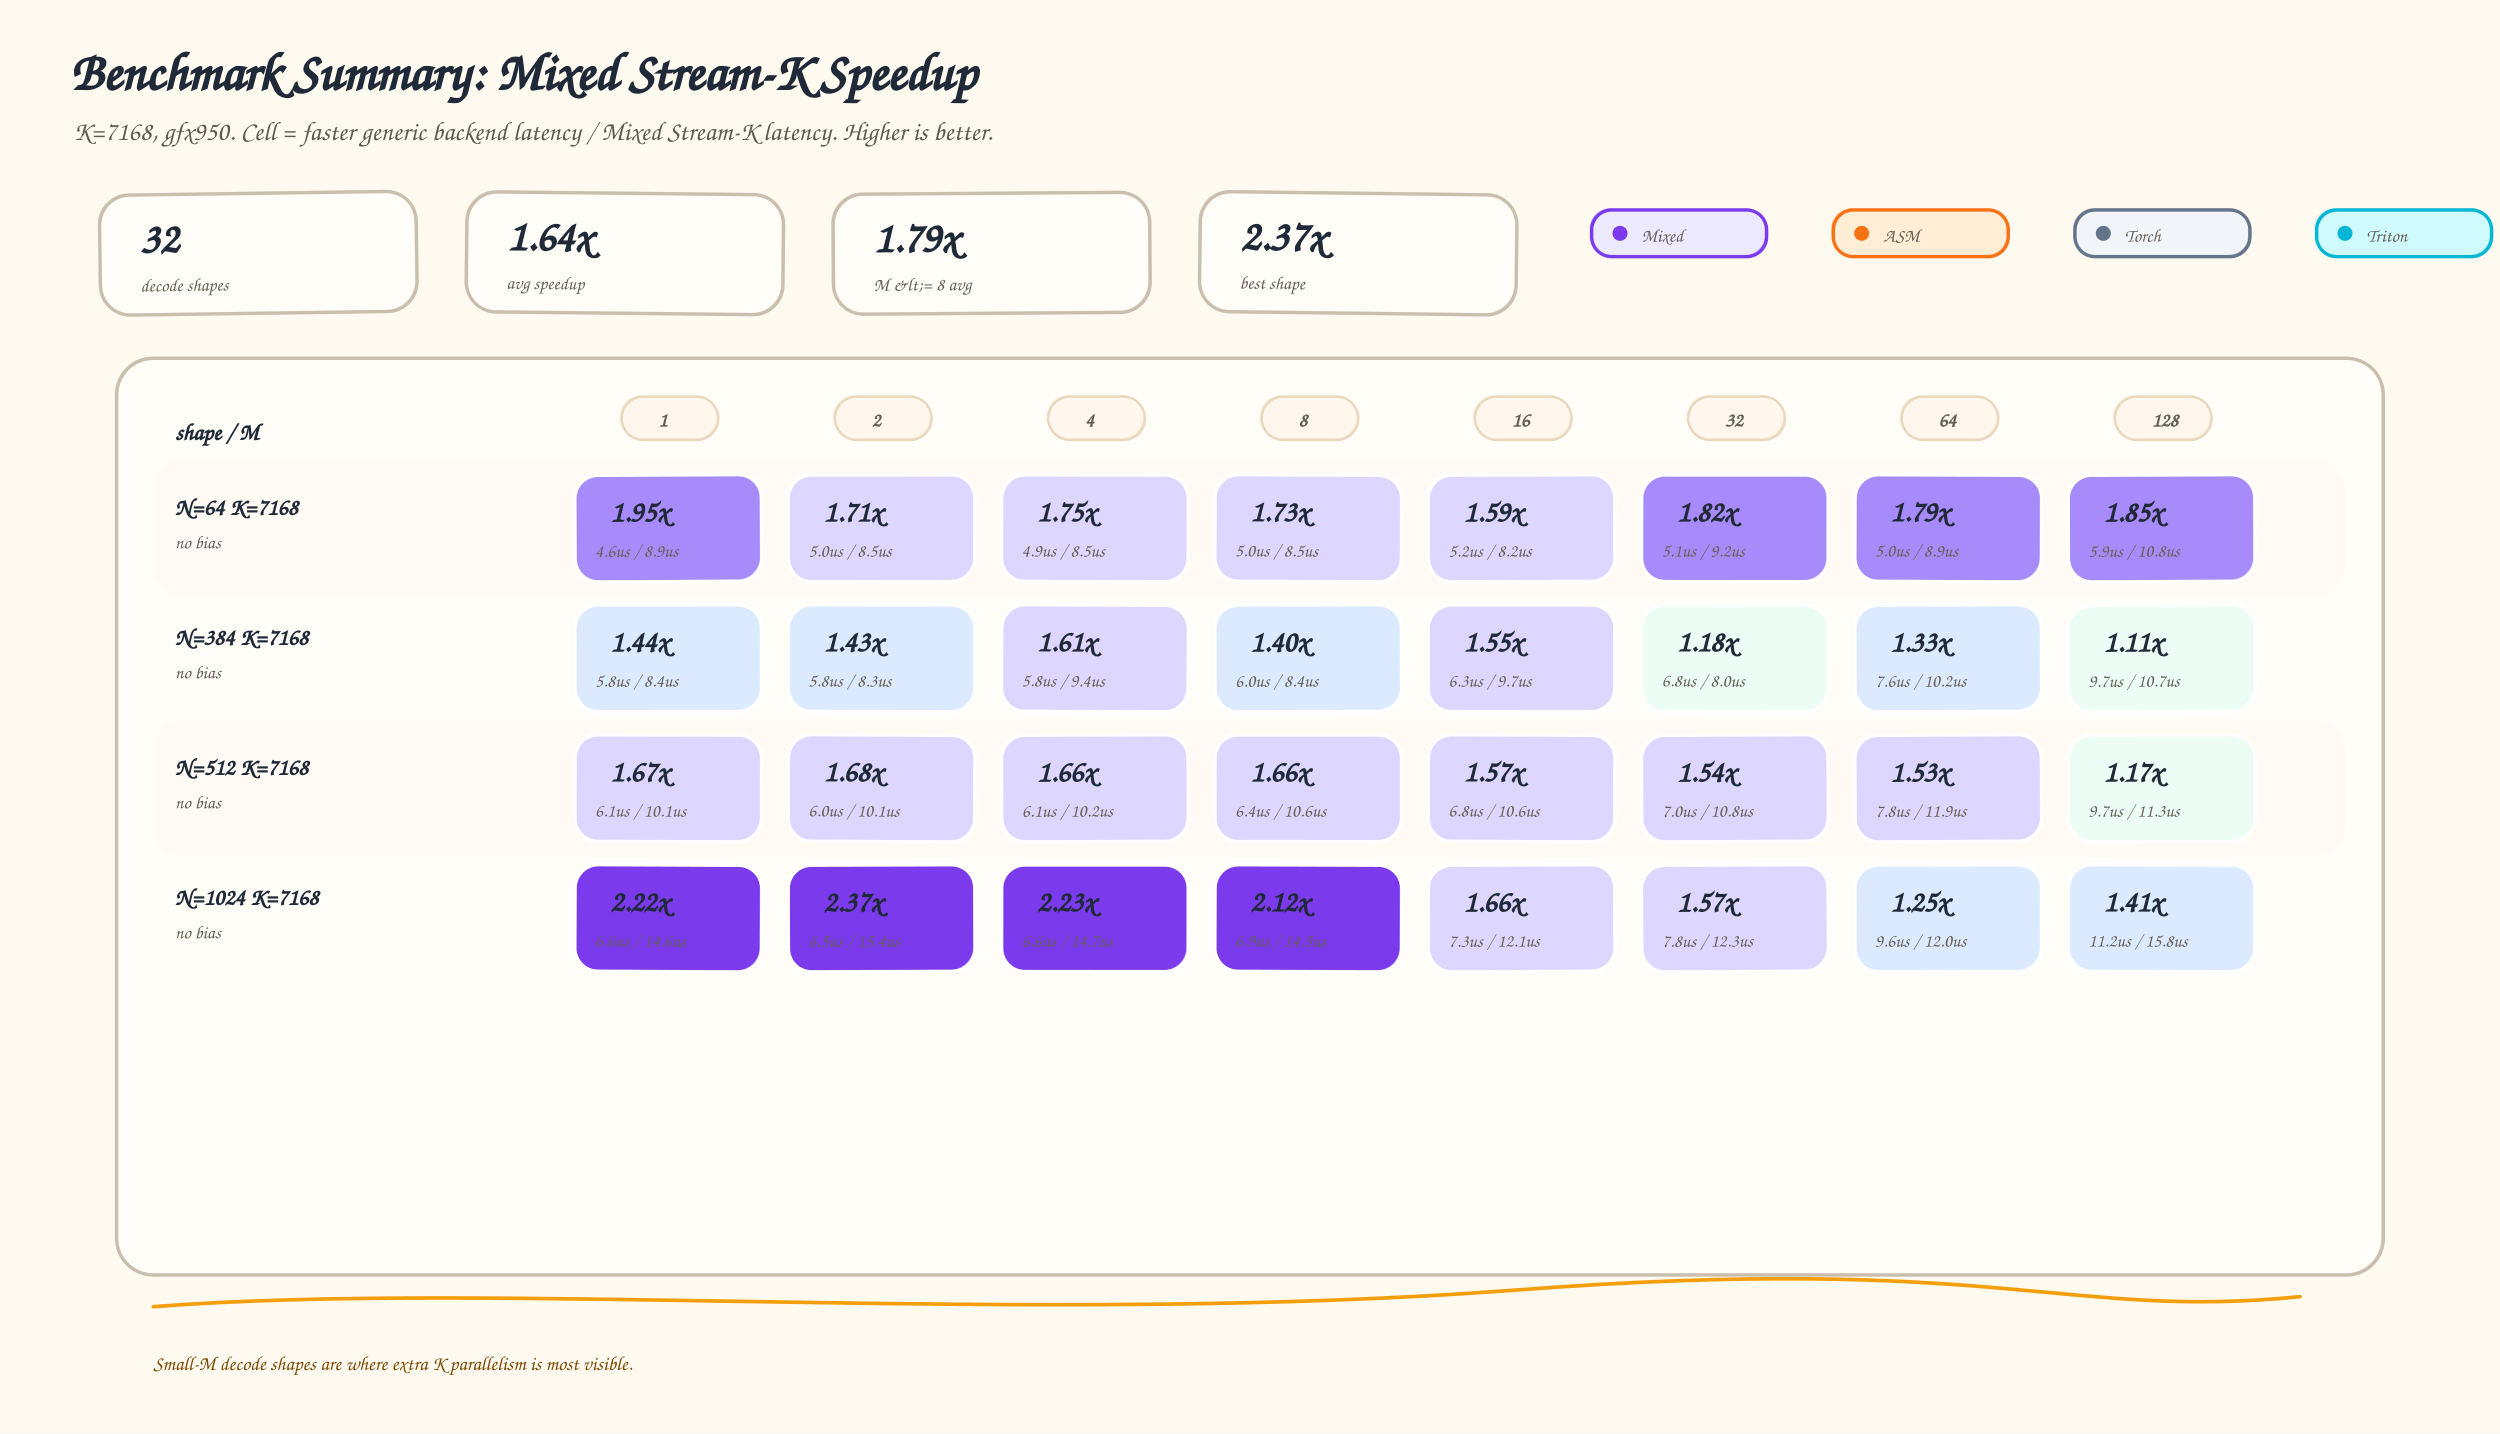
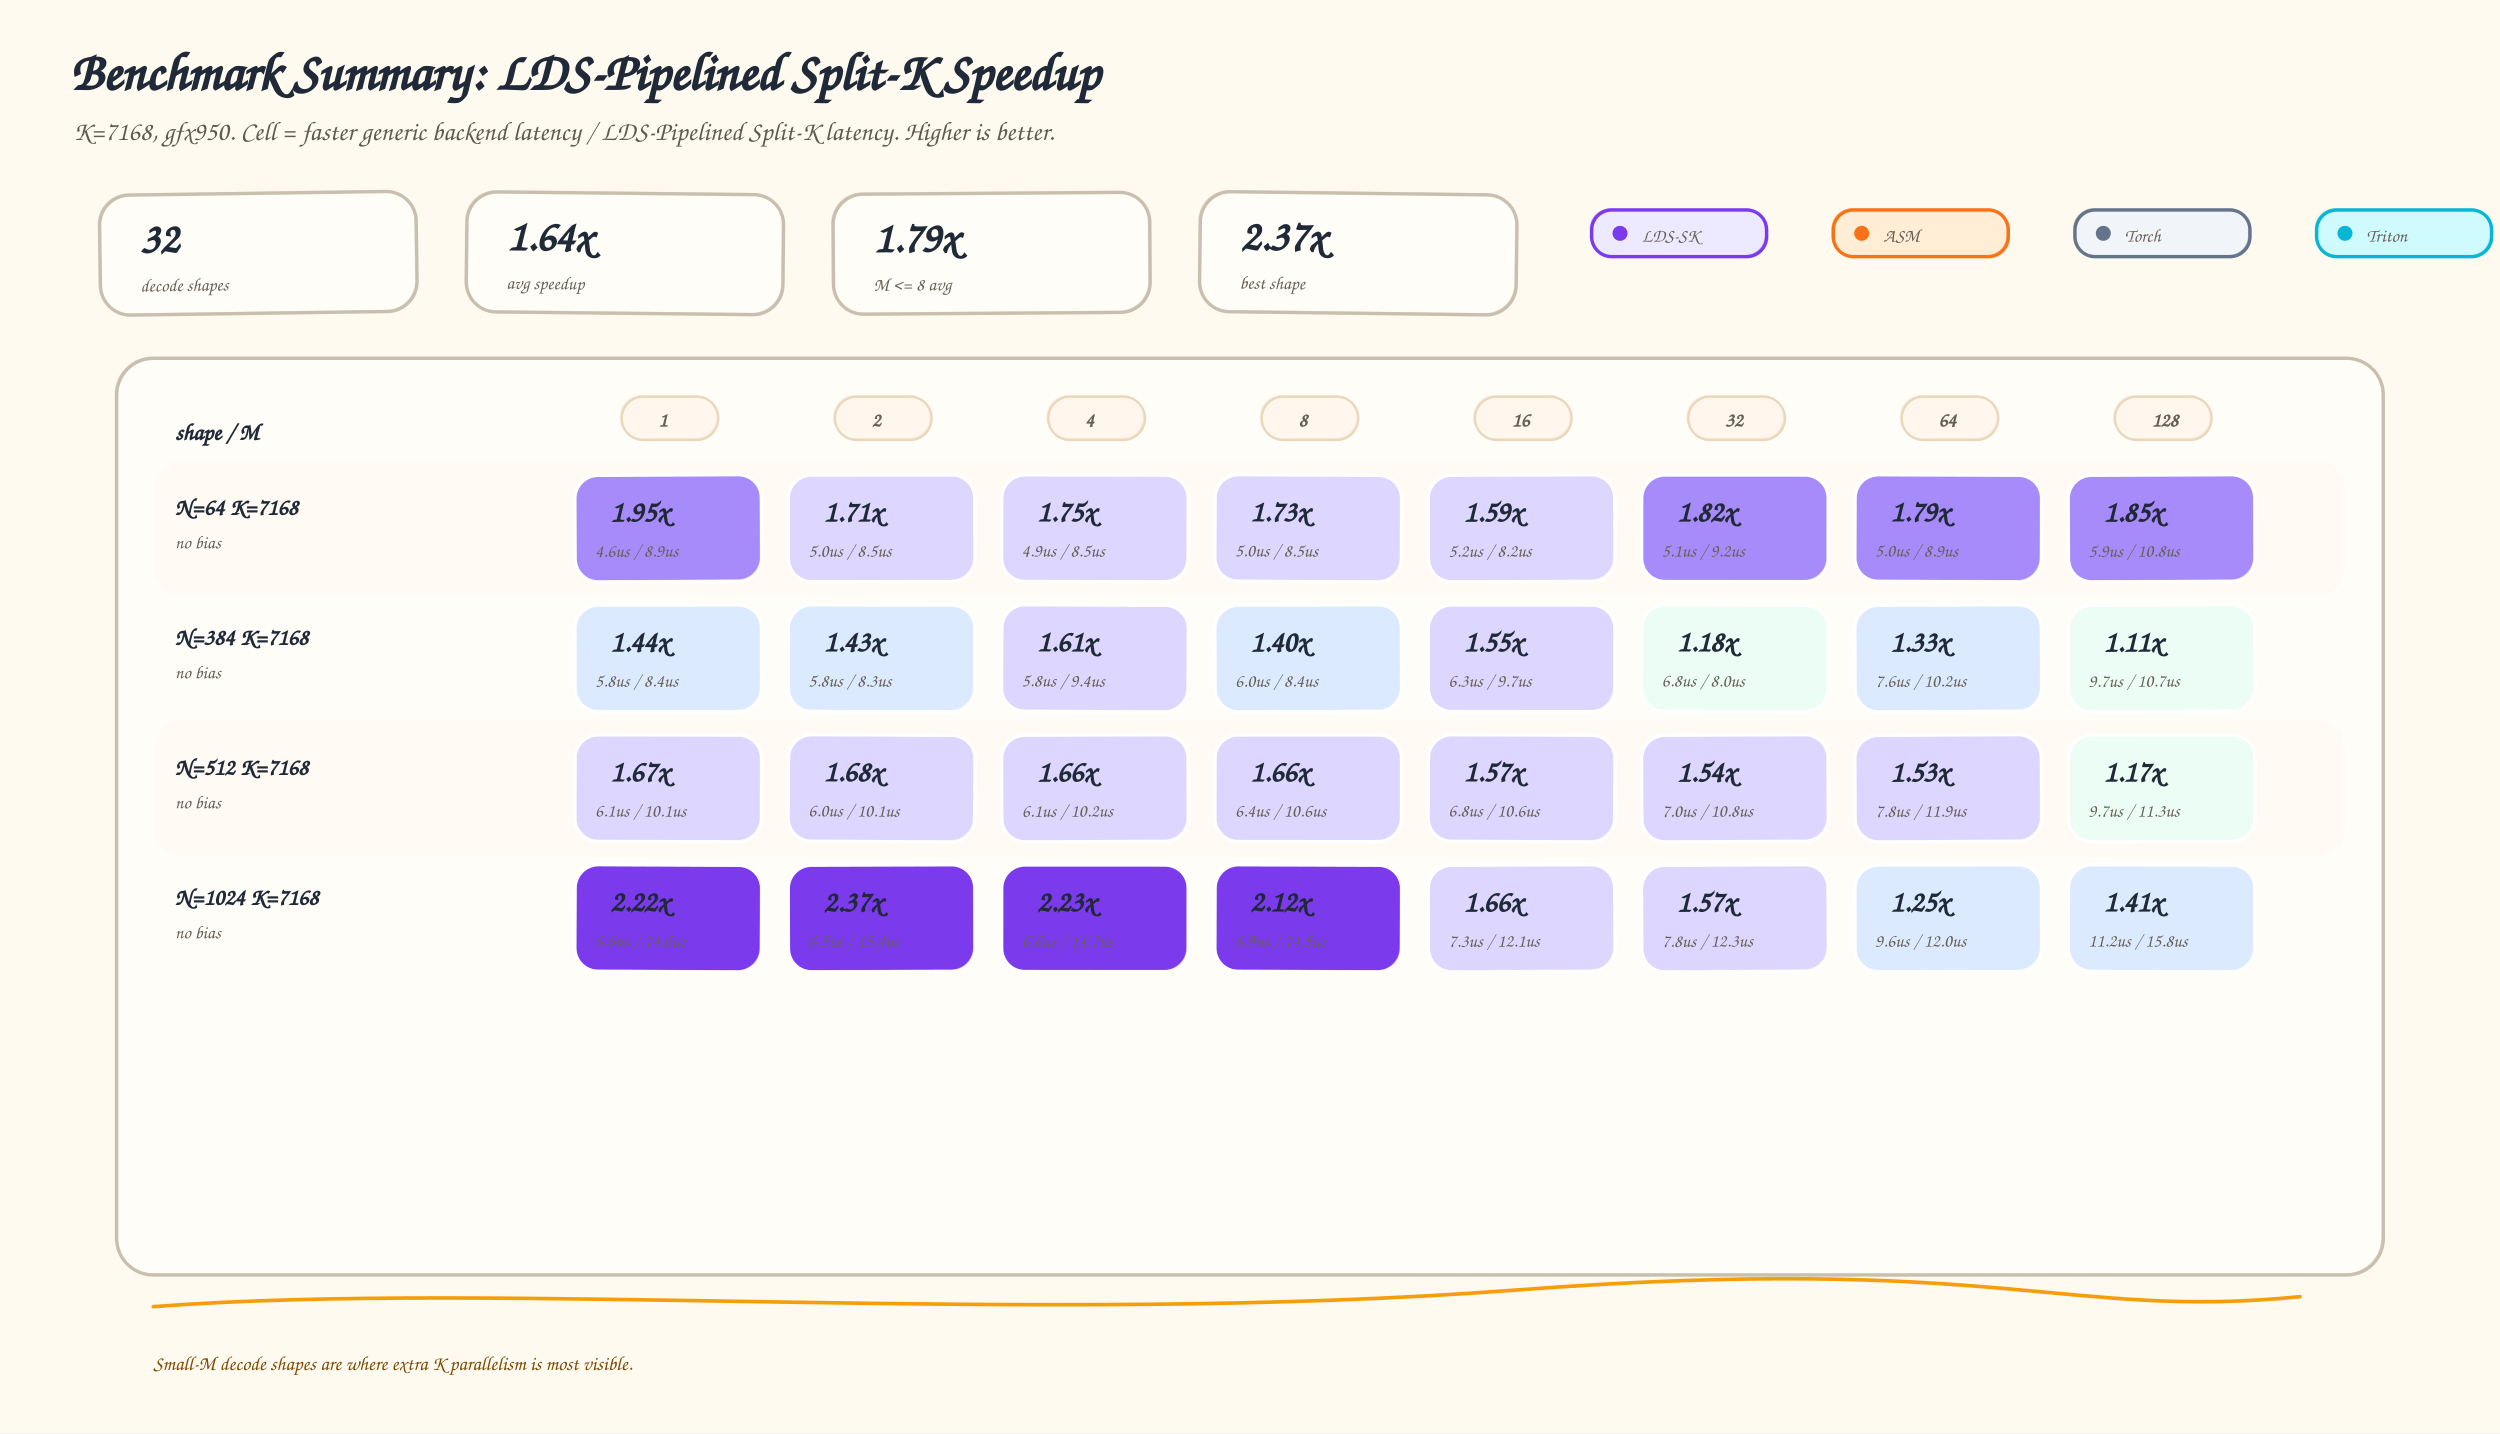
<svg xmlns="http://www.w3.org/2000/svg" width="1500" height="860" viewBox="0 0 1500 860" role="img" aria-labelledby="title desc">
  <defs>
    <marker id="arrow" markerWidth="10" markerHeight="10" refX="8" refY="4" orient="auto" markerUnits="strokeWidth">
      <path d="M0,0 C3,1 6,3 9,4 C6,5 3,7 0,8 Z" fill="#3f3f46" />
    </marker>
    <style>
    .bg{fill:#fffaf0}.paper{fill:#fffdf7;stroke:#c9bfae;stroke-width:2;rx:20}.stripe{fill:#fff7ed;opacity:.32}.plot{fill:#fffdf7;stroke:#c9bfae;stroke-width:2;rx:18}
    .title{font:800 32px "Comic Sans MS","Comic Neue","Chalkboard SE",cursive;fill:#1f2937}.subtitle{font:500 16px "Comic Sans MS","Comic Neue","Chalkboard SE",cursive;fill:#5f5a50}.section{font:800 18px "Comic Sans MS","Comic Neue","Chalkboard SE",cursive;fill:#1f2937}
    .label{font:700 14px "Comic Sans MS","Comic Neue","Chalkboard SE",cursive;fill:#1f2937}.small{font:500 13px "Comic Sans MS","Comic Neue","Chalkboard SE",cursive;fill:#5f5a50}.tiny{font:600 11px "Comic Sans MS","Comic Neue","Chalkboard SE",cursive;fill:#665f55}.axis{font:700 12px "Comic Sans MS","Comic Neue","Chalkboard SE",cursive;fill:#665f55}
    .num{font:800 18px "Comic Sans MS","Comic Neue","Chalkboard SE",cursive;fill:#1f2937}.stat{font:800 26px "Comic Sans MS","Comic Neue","Chalkboard SE",cursive;fill:#1f2937}.note{font:600 12px "Comic Sans MS","Comic Neue","Chalkboard SE",cursive;fill:#7c4a03}
    .grid{stroke:#e8dccd;stroke-width:1.15;stroke-dasharray:5 8}.axisline{stroke:#a89a89;stroke-width:1.8;stroke-linecap:round}
    .line{fill:none;stroke-linecap:round;stroke-linejoin:round}.dot{stroke:#fffdf7;stroke-width:2}.tag{fill:#fffdf7;stroke:#c9bfae;stroke-width:1.3;rx:8}
  </style>
  </defs>
  <rect class="bg" width="1500" height="860" />
-   <text x="42" y="54" class="title">Benchmark Summary: Mixed Stream-K Speedup</text>
-   <text x="44" y="84" class="subtitle">K=7168, gfx950. Cell = faster generic backend latency / Mixed Stream-K latency. Higher is better.</text>
+   <text x="42" y="54" class="title">Benchmark Summary: LDS-Pipelined Split-K Speedup</text>
+   <text x="44" y="84" class="subtitle">K=7168, gfx950. Cell = faster generic backend latency / LDS-Pipelined Split-K latency. Higher is better.</text>
  <g transform="rotate(-0.8 155 151)">
    <rect class="" x="60" y="116" width="190" height="72" rx="18" fill="#fffdf7" stroke="#c9bfae" stroke-width="2" />
    <rect x="59.3" y="115.4" width="190" height="72" rx="18" fill="none" stroke="#c9bfae" stroke-width="1" opacity="0.45" />
    <text x="84" y="151" class="stat">32</text>
    <text x="84" y="174" class="tiny">decode shapes</text>
  </g>
  <g transform="rotate(0.6 375 151)">
    <rect class="" x="280" y="116" width="190" height="72" rx="18" fill="#fffdf7" stroke="#c9bfae" stroke-width="2" />
    <rect x="279.3" y="115.4" width="190" height="72" rx="18" fill="none" stroke="#c9bfae" stroke-width="1" opacity="0.45" />
    <text x="304" y="151" class="stat">1.64x</text>
    <text x="304" y="174" class="tiny">avg speedup</text>
  </g>
  <g transform="rotate(-0.4 595 151)">
    <rect class="" x="500" y="116" width="190" height="72" rx="18" fill="#fffdf7" stroke="#c9bfae" stroke-width="2" />
    <rect x="499.3" y="115.4" width="190" height="72" rx="18" fill="none" stroke="#c9bfae" stroke-width="1" opacity="0.45" />
    <text x="524" y="151" class="stat">1.79x</text>
-     <text x="524" y="174" class="tiny">M &amp;lt;= 8 avg</text>
+     <text x="524" y="174" class="tiny">M &lt;= 8 avg</text>
  </g>
  <g transform="rotate(0.7 815 151)">
    <rect class="" x="720" y="116" width="190" height="72" rx="18" fill="#fffdf7" stroke="#c9bfae" stroke-width="2" />
    <rect x="719.3" y="115.4" width="190" height="72" rx="18" fill="none" stroke="#c9bfae" stroke-width="1" opacity="0.45" />
    <text x="744" y="151" class="stat">2.37x</text>
    <text x="744" y="174" class="tiny">best shape</text>
  </g>
  <rect class="" x="955" y="126" width="105" height="28" rx="12" fill="#ede9fe" stroke="#7c3aed" stroke-width="2" />
  <rect x="954.3" y="125.4" width="105" height="28" rx="12" fill="none" stroke="#7c3aed" stroke-width="1" opacity="0.45" />
  <circle cx="972" cy="140" r="4.5" fill="#7c3aed" />
-   <text x="985" y="145" class="tiny">Mixed</text>
+   <text x="985" y="145" class="tiny">LDS-SK</text>
  <rect class="" x="1100" y="126" width="105" height="28" rx="12" fill="#ffedd5" stroke="#f97316" stroke-width="2" />
  <rect x="1099.3" y="125.4" width="105" height="28" rx="12" fill="none" stroke="#f97316" stroke-width="1" opacity="0.45" />
  <circle cx="1117" cy="140" r="4.5" fill="#f97316" />
  <text x="1130" y="145" class="tiny">ASM</text>
  <rect class="" x="1245" y="126" width="105" height="28" rx="12" fill="#f1f5f9" stroke="#64748b" stroke-width="2" />
  <rect x="1244.3" y="125.4" width="105" height="28" rx="12" fill="none" stroke="#64748b" stroke-width="1" opacity="0.45" />
  <circle cx="1262" cy="140" r="4.5" fill="#64748b" />
  <text x="1275" y="145" class="tiny">Torch</text>
  <rect class="" x="1390" y="126" width="105" height="28" rx="12" fill="#cffafe" stroke="#06b6d4" stroke-width="2" />
  <rect x="1389.3" y="125.4" width="105" height="28" rx="12" fill="none" stroke="#06b6d4" stroke-width="1" opacity="0.45" />
  <circle cx="1407" cy="140" r="4.5" fill="#06b6d4" />
  <text x="1420" y="145" class="tiny">Triton</text>
  <rect class="" x="70" y="215" width="1360" height="550" rx="22" fill="#fffdf7" stroke="#c9bfae" stroke-width="2" />
  <rect x="69.3" y="214.4" width="1360" height="550" rx="22" fill="none" stroke="#c9bfae" stroke-width="1" opacity="0.45" />
  <text x="105" y="264" class="label">shape / M</text>
  <rect class="" x="373" y="238" width="58" height="26" rx="13" fill="#fff7ed" stroke="#ead7bd" stroke-width="1.4" />
  <rect x="372.3" y="237.4" width="58" height="26" rx="13" fill="none" stroke="#ead7bd" stroke-width="1" opacity="0.45" />
  <text x="395" y="256" class="axis">1</text>
  <rect class="" x="501" y="238" width="58" height="26" rx="13" fill="#fff7ed" stroke="#ead7bd" stroke-width="1.4" />
  <rect x="500.3" y="237.4" width="58" height="26" rx="13" fill="none" stroke="#ead7bd" stroke-width="1" opacity="0.45" />
  <text x="523" y="256" class="axis">2</text>
  <rect class="" x="629" y="238" width="58" height="26" rx="13" fill="#fff7ed" stroke="#ead7bd" stroke-width="1.4" />
  <rect x="628.3" y="237.4" width="58" height="26" rx="13" fill="none" stroke="#ead7bd" stroke-width="1" opacity="0.45" />
  <text x="651" y="256" class="axis">4</text>
  <rect class="" x="757" y="238" width="58" height="26" rx="13" fill="#fff7ed" stroke="#ead7bd" stroke-width="1.4" />
  <rect x="756.3" y="237.4" width="58" height="26" rx="13" fill="none" stroke="#ead7bd" stroke-width="1" opacity="0.45" />
  <text x="779" y="256" class="axis">8</text>
  <rect class="" x="885" y="238" width="58" height="26" rx="13" fill="#fff7ed" stroke="#ead7bd" stroke-width="1.4" />
  <rect x="884.3" y="237.4" width="58" height="26" rx="13" fill="none" stroke="#ead7bd" stroke-width="1" opacity="0.45" />
  <text x="907" y="256" class="axis">16</text>
  <rect class="" x="1013" y="238" width="58" height="26" rx="13" fill="#fff7ed" stroke="#ead7bd" stroke-width="1.4" />
  <rect x="1012.3" y="237.4" width="58" height="26" rx="13" fill="none" stroke="#ead7bd" stroke-width="1" opacity="0.45" />
  <text x="1035" y="256" class="axis">32</text>
  <rect class="" x="1141" y="238" width="58" height="26" rx="13" fill="#fff7ed" stroke="#ead7bd" stroke-width="1.4" />
  <rect x="1140.3" y="237.4" width="58" height="26" rx="13" fill="none" stroke="#ead7bd" stroke-width="1" opacity="0.45" />
  <text x="1163" y="256" class="axis">64</text>
  <rect class="" x="1269" y="238" width="58" height="26" rx="13" fill="#fff7ed" stroke="#ead7bd" stroke-width="1.4" />
  <rect x="1268.3" y="237.4" width="58" height="26" rx="13" fill="none" stroke="#ead7bd" stroke-width="1" opacity="0.45" />
  <text x="1291" y="256" class="axis">128</text>
  <rect class="stripe" x="92" y="276" width="1315" height="82" rx="18" />
  <text x="105" y="309" class="label">N=64  K=7168</text>
  <text x="105" y="329" class="tiny">no bias</text>
  <g transform="rotate(-0.28 401 317)">
    <rect class="" x="345" y="285" width="112" height="64" rx="14" fill="#a78bfa" stroke="#ffffff" stroke-width="2" />
    <rect x="344.3" y="284.4" width="112" height="64" rx="14" fill="none" stroke="#ffffff" stroke-width="1" opacity="0.45" />
    <text x="366" y="313" class="num" fill="#fffdf7">1.95x</text>
    <text x="357" y="334" class="tiny" fill="#fffdf7">4.6us / 8.9us</text>
  </g>
  <g transform="rotate(-0.08 529 317)">
    <rect class="" x="473" y="285" width="112" height="64" rx="14" fill="#ddd6fe" stroke="#ffffff" stroke-width="2" />
    <rect x="472.3" y="284.4" width="112" height="64" rx="14" fill="none" stroke="#ffffff" stroke-width="1" opacity="0.45" />
    <text x="494" y="313" class="num" fill="#1f2937">1.71x</text>
    <text x="485" y="334" class="tiny" fill="#1f2937">5.0us / 8.5us</text>
  </g>
  <g transform="rotate(0.12 657 317)">
    <rect class="" x="601" y="285" width="112" height="64" rx="14" fill="#ddd6fe" stroke="#ffffff" stroke-width="2" />
    <rect x="600.3" y="284.4" width="112" height="64" rx="14" fill="none" stroke="#ffffff" stroke-width="1" opacity="0.45" />
    <text x="622" y="313" class="num" fill="#1f2937">1.75x</text>
    <text x="613" y="334" class="tiny" fill="#1f2937">4.9us / 8.5us</text>
  </g>
  <g transform="rotate(0.26 785 317)">
    <rect class="" x="729" y="285" width="112" height="64" rx="14" fill="#ddd6fe" stroke="#ffffff" stroke-width="2" />
    <rect x="728.3" y="284.4" width="112" height="64" rx="14" fill="none" stroke="#ffffff" stroke-width="1" opacity="0.45" />
    <text x="750" y="313" class="num" fill="#1f2937">1.73x</text>
    <text x="741" y="334" class="tiny" fill="#1f2937">5.0us / 8.5us</text>
  </g>
  <g transform="rotate(-0.18 913 317)">
    <rect class="" x="857" y="285" width="112" height="64" rx="14" fill="#ddd6fe" stroke="#ffffff" stroke-width="2" />
    <rect x="856.3" y="284.4" width="112" height="64" rx="14" fill="none" stroke="#ffffff" stroke-width="1" opacity="0.45" />
    <text x="878" y="313" class="num" fill="#1f2937">1.59x</text>
    <text x="869" y="334" class="tiny" fill="#1f2937">5.2us / 8.2us</text>
  </g>
  <g transform="rotate(0.03 1041 317)">
    <rect class="" x="985" y="285" width="112" height="64" rx="14" fill="#a78bfa" stroke="#ffffff" stroke-width="2" />
    <rect x="984.3" y="284.4" width="112" height="64" rx="14" fill="none" stroke="#ffffff" stroke-width="1" opacity="0.45" />
    <text x="1006" y="313" class="num" fill="#fffdf7">1.82x</text>
    <text x="997" y="334" class="tiny" fill="#fffdf7">5.1us / 9.2us</text>
  </g>
  <g transform="rotate(0.20 1169 317)">
    <rect class="" x="1113" y="285" width="112" height="64" rx="14" fill="#a78bfa" stroke="#ffffff" stroke-width="2" />
    <rect x="1112.3" y="284.4" width="112" height="64" rx="14" fill="none" stroke="#ffffff" stroke-width="1" opacity="0.45" />
    <text x="1134" y="313" class="num" fill="#fffdf7">1.79x</text>
    <text x="1125" y="334" class="tiny" fill="#fffdf7">5.0us / 8.9us</text>
  </g>
  <g transform="rotate(-0.24 1297 317)">
    <rect class="" x="1241" y="285" width="112" height="64" rx="14" fill="#a78bfa" stroke="#ffffff" stroke-width="2" />
    <rect x="1240.3" y="284.4" width="112" height="64" rx="14" fill="none" stroke="#ffffff" stroke-width="1" opacity="0.45" />
    <text x="1262" y="313" class="num" fill="#fffdf7">1.85x</text>
    <text x="1253" y="334" class="tiny" fill="#fffdf7">5.9us / 10.8us</text>
  </g>
  <text x="105" y="387" class="label">N=384  K=7168</text>
  <text x="105" y="407" class="tiny">no bias</text>
  <g transform="rotate(-0.08 401 395)">
    <rect class="" x="345" y="363" width="112" height="64" rx="14" fill="#dbeafe" stroke="#ffffff" stroke-width="2" />
    <rect x="344.3" y="362.4" width="112" height="64" rx="14" fill="none" stroke="#ffffff" stroke-width="1" opacity="0.45" />
    <text x="366" y="391" class="num" fill="#1f2937">1.44x</text>
    <text x="357" y="412" class="tiny" fill="#1f2937">5.8us / 8.4us</text>
  </g>
  <g transform="rotate(0.12 529 395)">
    <rect class="" x="473" y="363" width="112" height="64" rx="14" fill="#dbeafe" stroke="#ffffff" stroke-width="2" />
    <rect x="472.3" y="362.4" width="112" height="64" rx="14" fill="none" stroke="#ffffff" stroke-width="1" opacity="0.45" />
    <text x="494" y="391" class="num" fill="#1f2937">1.43x</text>
    <text x="485" y="412" class="tiny" fill="#1f2937">5.8us / 8.3us</text>
  </g>
  <g transform="rotate(0.26 657 395)">
    <rect class="" x="601" y="363" width="112" height="64" rx="14" fill="#ddd6fe" stroke="#ffffff" stroke-width="2" />
    <rect x="600.3" y="362.4" width="112" height="64" rx="14" fill="none" stroke="#ffffff" stroke-width="1" opacity="0.45" />
    <text x="622" y="391" class="num" fill="#1f2937">1.61x</text>
    <text x="613" y="412" class="tiny" fill="#1f2937">5.8us / 9.4us</text>
  </g>
  <g transform="rotate(-0.18 785 395)">
    <rect class="" x="729" y="363" width="112" height="64" rx="14" fill="#dbeafe" stroke="#ffffff" stroke-width="2" />
    <rect x="728.3" y="362.4" width="112" height="64" rx="14" fill="none" stroke="#ffffff" stroke-width="1" opacity="0.45" />
    <text x="750" y="391" class="num" fill="#1f2937">1.40x</text>
    <text x="741" y="412" class="tiny" fill="#1f2937">6.0us / 8.4us</text>
  </g>
  <g transform="rotate(0.03 913 395)">
    <rect class="" x="857" y="363" width="112" height="64" rx="14" fill="#ddd6fe" stroke="#ffffff" stroke-width="2" />
    <rect x="856.3" y="362.4" width="112" height="64" rx="14" fill="none" stroke="#ffffff" stroke-width="1" opacity="0.45" />
    <text x="878" y="391" class="num" fill="#1f2937">1.55x</text>
    <text x="869" y="412" class="tiny" fill="#1f2937">6.3us / 9.7us</text>
  </g>
  <g transform="rotate(0.20 1041 395)">
    <rect class="" x="985" y="363" width="112" height="64" rx="14" fill="#ecfdf5" stroke="#ffffff" stroke-width="2" />
    <rect x="984.3" y="362.4" width="112" height="64" rx="14" fill="none" stroke="#ffffff" stroke-width="1" opacity="0.45" />
    <text x="1006" y="391" class="num" fill="#1f2937">1.18x</text>
    <text x="997" y="412" class="tiny" fill="#1f2937">6.8us / 8.0us</text>
  </g>
  <g transform="rotate(-0.24 1169 395)">
    <rect class="" x="1113" y="363" width="112" height="64" rx="14" fill="#dbeafe" stroke="#ffffff" stroke-width="2" />
    <rect x="1112.3" y="362.4" width="112" height="64" rx="14" fill="none" stroke="#ffffff" stroke-width="1" opacity="0.45" />
    <text x="1134" y="391" class="num" fill="#1f2937">1.33x</text>
    <text x="1125" y="412" class="tiny" fill="#1f2937">7.6us / 10.2us</text>
  </g>
  <g transform="rotate(-0.28 1297 395)">
    <rect class="" x="1241" y="363" width="112" height="64" rx="14" fill="#ecfdf5" stroke="#ffffff" stroke-width="2" />
    <rect x="1240.3" y="362.4" width="112" height="64" rx="14" fill="none" stroke="#ffffff" stroke-width="1" opacity="0.45" />
    <text x="1262" y="391" class="num" fill="#1f2937">1.11x</text>
    <text x="1253" y="412" class="tiny" fill="#1f2937">9.7us / 10.7us</text>
  </g>
  <rect class="stripe" x="92" y="432" width="1315" height="82" rx="18" />
  <text x="105" y="465" class="label">N=512  K=7168</text>
  <text x="105" y="485" class="tiny">no bias</text>
  <g transform="rotate(0.12 401 473)">
    <rect class="" x="345" y="441" width="112" height="64" rx="14" fill="#ddd6fe" stroke="#ffffff" stroke-width="2" />
    <rect x="344.3" y="440.4" width="112" height="64" rx="14" fill="none" stroke="#ffffff" stroke-width="1" opacity="0.45" />
    <text x="366" y="469" class="num" fill="#1f2937">1.67x</text>
    <text x="357" y="490" class="tiny" fill="#1f2937">6.1us / 10.1us</text>
  </g>
  <g transform="rotate(0.26 529 473)">
    <rect class="" x="473" y="441" width="112" height="64" rx="14" fill="#ddd6fe" stroke="#ffffff" stroke-width="2" />
    <rect x="472.3" y="440.4" width="112" height="64" rx="14" fill="none" stroke="#ffffff" stroke-width="1" opacity="0.45" />
    <text x="494" y="469" class="num" fill="#1f2937">1.68x</text>
    <text x="485" y="490" class="tiny" fill="#1f2937">6.0us / 10.1us</text>
  </g>
  <g transform="rotate(-0.18 657 473)">
    <rect class="" x="601" y="441" width="112" height="64" rx="14" fill="#ddd6fe" stroke="#ffffff" stroke-width="2" />
    <rect x="600.3" y="440.4" width="112" height="64" rx="14" fill="none" stroke="#ffffff" stroke-width="1" opacity="0.45" />
    <text x="622" y="469" class="num" fill="#1f2937">1.66x</text>
    <text x="613" y="490" class="tiny" fill="#1f2937">6.1us / 10.2us</text>
  </g>
  <g transform="rotate(0.03 785 473)">
    <rect class="" x="729" y="441" width="112" height="64" rx="14" fill="#ddd6fe" stroke="#ffffff" stroke-width="2" />
    <rect x="728.3" y="440.4" width="112" height="64" rx="14" fill="none" stroke="#ffffff" stroke-width="1" opacity="0.45" />
    <text x="750" y="469" class="num" fill="#1f2937">1.66x</text>
    <text x="741" y="490" class="tiny" fill="#1f2937">6.4us / 10.6us</text>
  </g>
  <g transform="rotate(0.20 913 473)">
    <rect class="" x="857" y="441" width="112" height="64" rx="14" fill="#ddd6fe" stroke="#ffffff" stroke-width="2" />
    <rect x="856.3" y="440.4" width="112" height="64" rx="14" fill="none" stroke="#ffffff" stroke-width="1" opacity="0.45" />
    <text x="878" y="469" class="num" fill="#1f2937">1.57x</text>
    <text x="869" y="490" class="tiny" fill="#1f2937">6.8us / 10.6us</text>
  </g>
  <g transform="rotate(-0.24 1041 473)">
    <rect class="" x="985" y="441" width="112" height="64" rx="14" fill="#ddd6fe" stroke="#ffffff" stroke-width="2" />
    <rect x="984.3" y="440.4" width="112" height="64" rx="14" fill="none" stroke="#ffffff" stroke-width="1" opacity="0.45" />
    <text x="1006" y="469" class="num" fill="#1f2937">1.54x</text>
    <text x="997" y="490" class="tiny" fill="#1f2937">7.0us / 10.8us</text>
  </g>
  <g transform="rotate(-0.28 1169 473)">
    <rect class="" x="1113" y="441" width="112" height="64" rx="14" fill="#ddd6fe" stroke="#ffffff" stroke-width="2" />
    <rect x="1112.3" y="440.4" width="112" height="64" rx="14" fill="none" stroke="#ffffff" stroke-width="1" opacity="0.45" />
    <text x="1134" y="469" class="num" fill="#1f2937">1.53x</text>
    <text x="1125" y="490" class="tiny" fill="#1f2937">7.8us / 11.9us</text>
  </g>
  <g transform="rotate(-0.08 1297 473)">
    <rect class="" x="1241" y="441" width="112" height="64" rx="14" fill="#ecfdf5" stroke="#ffffff" stroke-width="2" />
    <rect x="1240.3" y="440.4" width="112" height="64" rx="14" fill="none" stroke="#ffffff" stroke-width="1" opacity="0.45" />
    <text x="1262" y="469" class="num" fill="#1f2937">1.17x</text>
    <text x="1253" y="490" class="tiny" fill="#1f2937">9.7us / 11.3us</text>
  </g>
  <text x="105" y="543" class="label">N=1024  K=7168</text>
  <text x="105" y="563" class="tiny">no bias</text>
  <g transform="rotate(0.26 401 551)">
    <rect class="" x="345" y="519" width="112" height="64" rx="14" fill="#7c3aed" stroke="#ffffff" stroke-width="2" />
    <rect x="344.3" y="518.4" width="112" height="64" rx="14" fill="none" stroke="#ffffff" stroke-width="1" opacity="0.45" />
    <text x="366" y="547" class="num" fill="#fffdf7">2.22x</text>
    <text x="357" y="568" class="tiny" fill="#fffdf7">6.6us / 14.6us</text>
  </g>
  <g transform="rotate(-0.18 529 551)">
    <rect class="" x="473" y="519" width="112" height="64" rx="14" fill="#7c3aed" stroke="#ffffff" stroke-width="2" />
    <rect x="472.3" y="518.4" width="112" height="64" rx="14" fill="none" stroke="#ffffff" stroke-width="1" opacity="0.45" />
    <text x="494" y="547" class="num" fill="#fffdf7">2.37x</text>
    <text x="485" y="568" class="tiny" fill="#fffdf7">6.5us / 15.4us</text>
  </g>
  <g transform="rotate(0.03 657 551)">
    <rect class="" x="601" y="519" width="112" height="64" rx="14" fill="#7c3aed" stroke="#ffffff" stroke-width="2" />
    <rect x="600.3" y="518.4" width="112" height="64" rx="14" fill="none" stroke="#ffffff" stroke-width="1" opacity="0.45" />
    <text x="622" y="547" class="num" fill="#fffdf7">2.23x</text>
    <text x="613" y="568" class="tiny" fill="#fffdf7">6.6us / 14.7us</text>
  </g>
  <g transform="rotate(0.20 785 551)">
    <rect class="" x="729" y="519" width="112" height="64" rx="14" fill="#7c3aed" stroke="#ffffff" stroke-width="2" />
    <rect x="728.3" y="518.4" width="112" height="64" rx="14" fill="none" stroke="#ffffff" stroke-width="1" opacity="0.45" />
    <text x="750" y="547" class="num" fill="#fffdf7">2.12x</text>
    <text x="741" y="568" class="tiny" fill="#fffdf7">6.9us / 14.5us</text>
  </g>
  <g transform="rotate(-0.24 913 551)">
    <rect class="" x="857" y="519" width="112" height="64" rx="14" fill="#ddd6fe" stroke="#ffffff" stroke-width="2" />
    <rect x="856.3" y="518.4" width="112" height="64" rx="14" fill="none" stroke="#ffffff" stroke-width="1" opacity="0.45" />
    <text x="878" y="547" class="num" fill="#1f2937">1.66x</text>
    <text x="869" y="568" class="tiny" fill="#1f2937">7.3us / 12.1us</text>
  </g>
  <g transform="rotate(-0.28 1041 551)">
    <rect class="" x="985" y="519" width="112" height="64" rx="14" fill="#ddd6fe" stroke="#ffffff" stroke-width="2" />
    <rect x="984.3" y="518.4" width="112" height="64" rx="14" fill="none" stroke="#ffffff" stroke-width="1" opacity="0.45" />
    <text x="1006" y="547" class="num" fill="#1f2937">1.57x</text>
    <text x="997" y="568" class="tiny" fill="#1f2937">7.8us / 12.3us</text>
  </g>
  <g transform="rotate(-0.08 1169 551)">
    <rect class="" x="1113" y="519" width="112" height="64" rx="14" fill="#dbeafe" stroke="#ffffff" stroke-width="2" />
    <rect x="1112.3" y="518.4" width="112" height="64" rx="14" fill="none" stroke="#ffffff" stroke-width="1" opacity="0.45" />
    <text x="1134" y="547" class="num" fill="#1f2937">1.25x</text>
    <text x="1125" y="568" class="tiny" fill="#1f2937">9.6us / 12.0us</text>
  </g>
  <g transform="rotate(0.12 1297 551)">
    <rect class="" x="1241" y="519" width="112" height="64" rx="14" fill="#dbeafe" stroke="#ffffff" stroke-width="2" />
    <rect x="1240.3" y="518.4" width="112" height="64" rx="14" fill="none" stroke="#ffffff" stroke-width="1" opacity="0.45" />
    <text x="1262" y="547" class="num" fill="#1f2937">1.41x</text>
    <text x="1253" y="568" class="tiny" fill="#1f2937">11.2us / 15.8us</text>
  </g>
  <path class="line" d="M 92 784 C 300 768, 620 796, 910 774 S 1240 792, 1380 778" stroke="#f59e0b" stroke-width="2.2" />
  <text x="92" y="822" class="note">Small-M decode shapes are where extra K parallelism is most visible.</text>
</svg>
